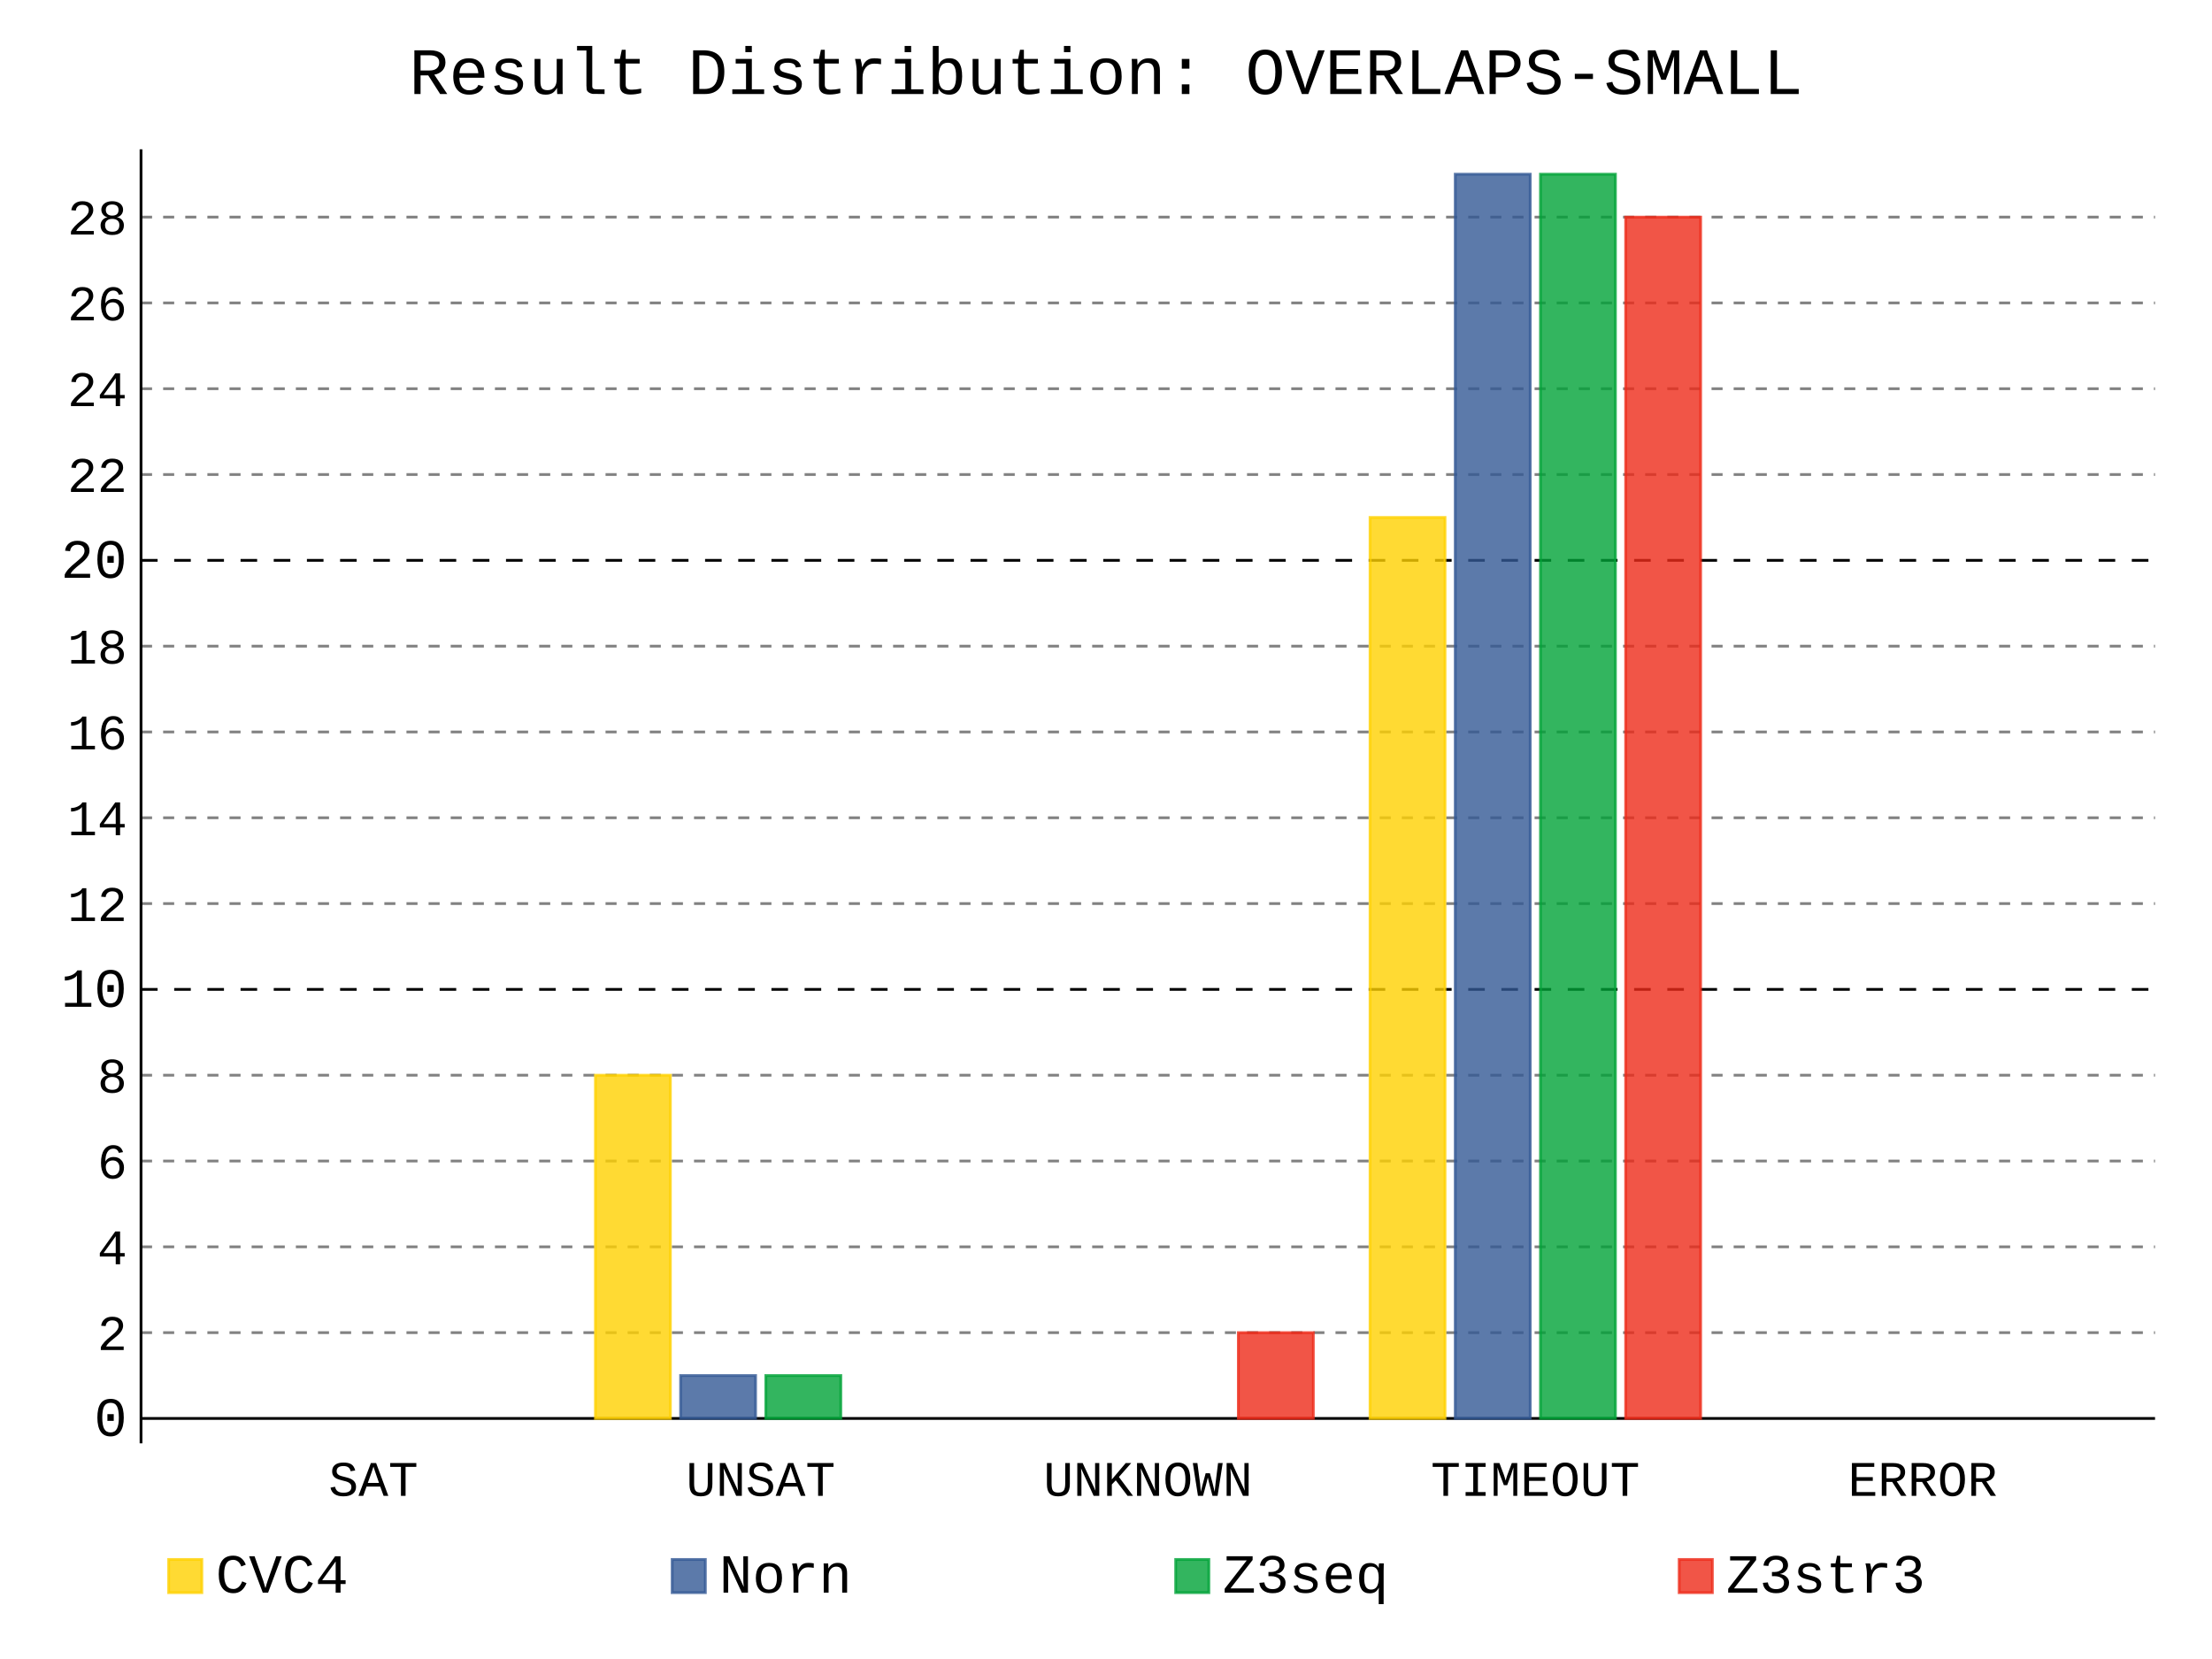
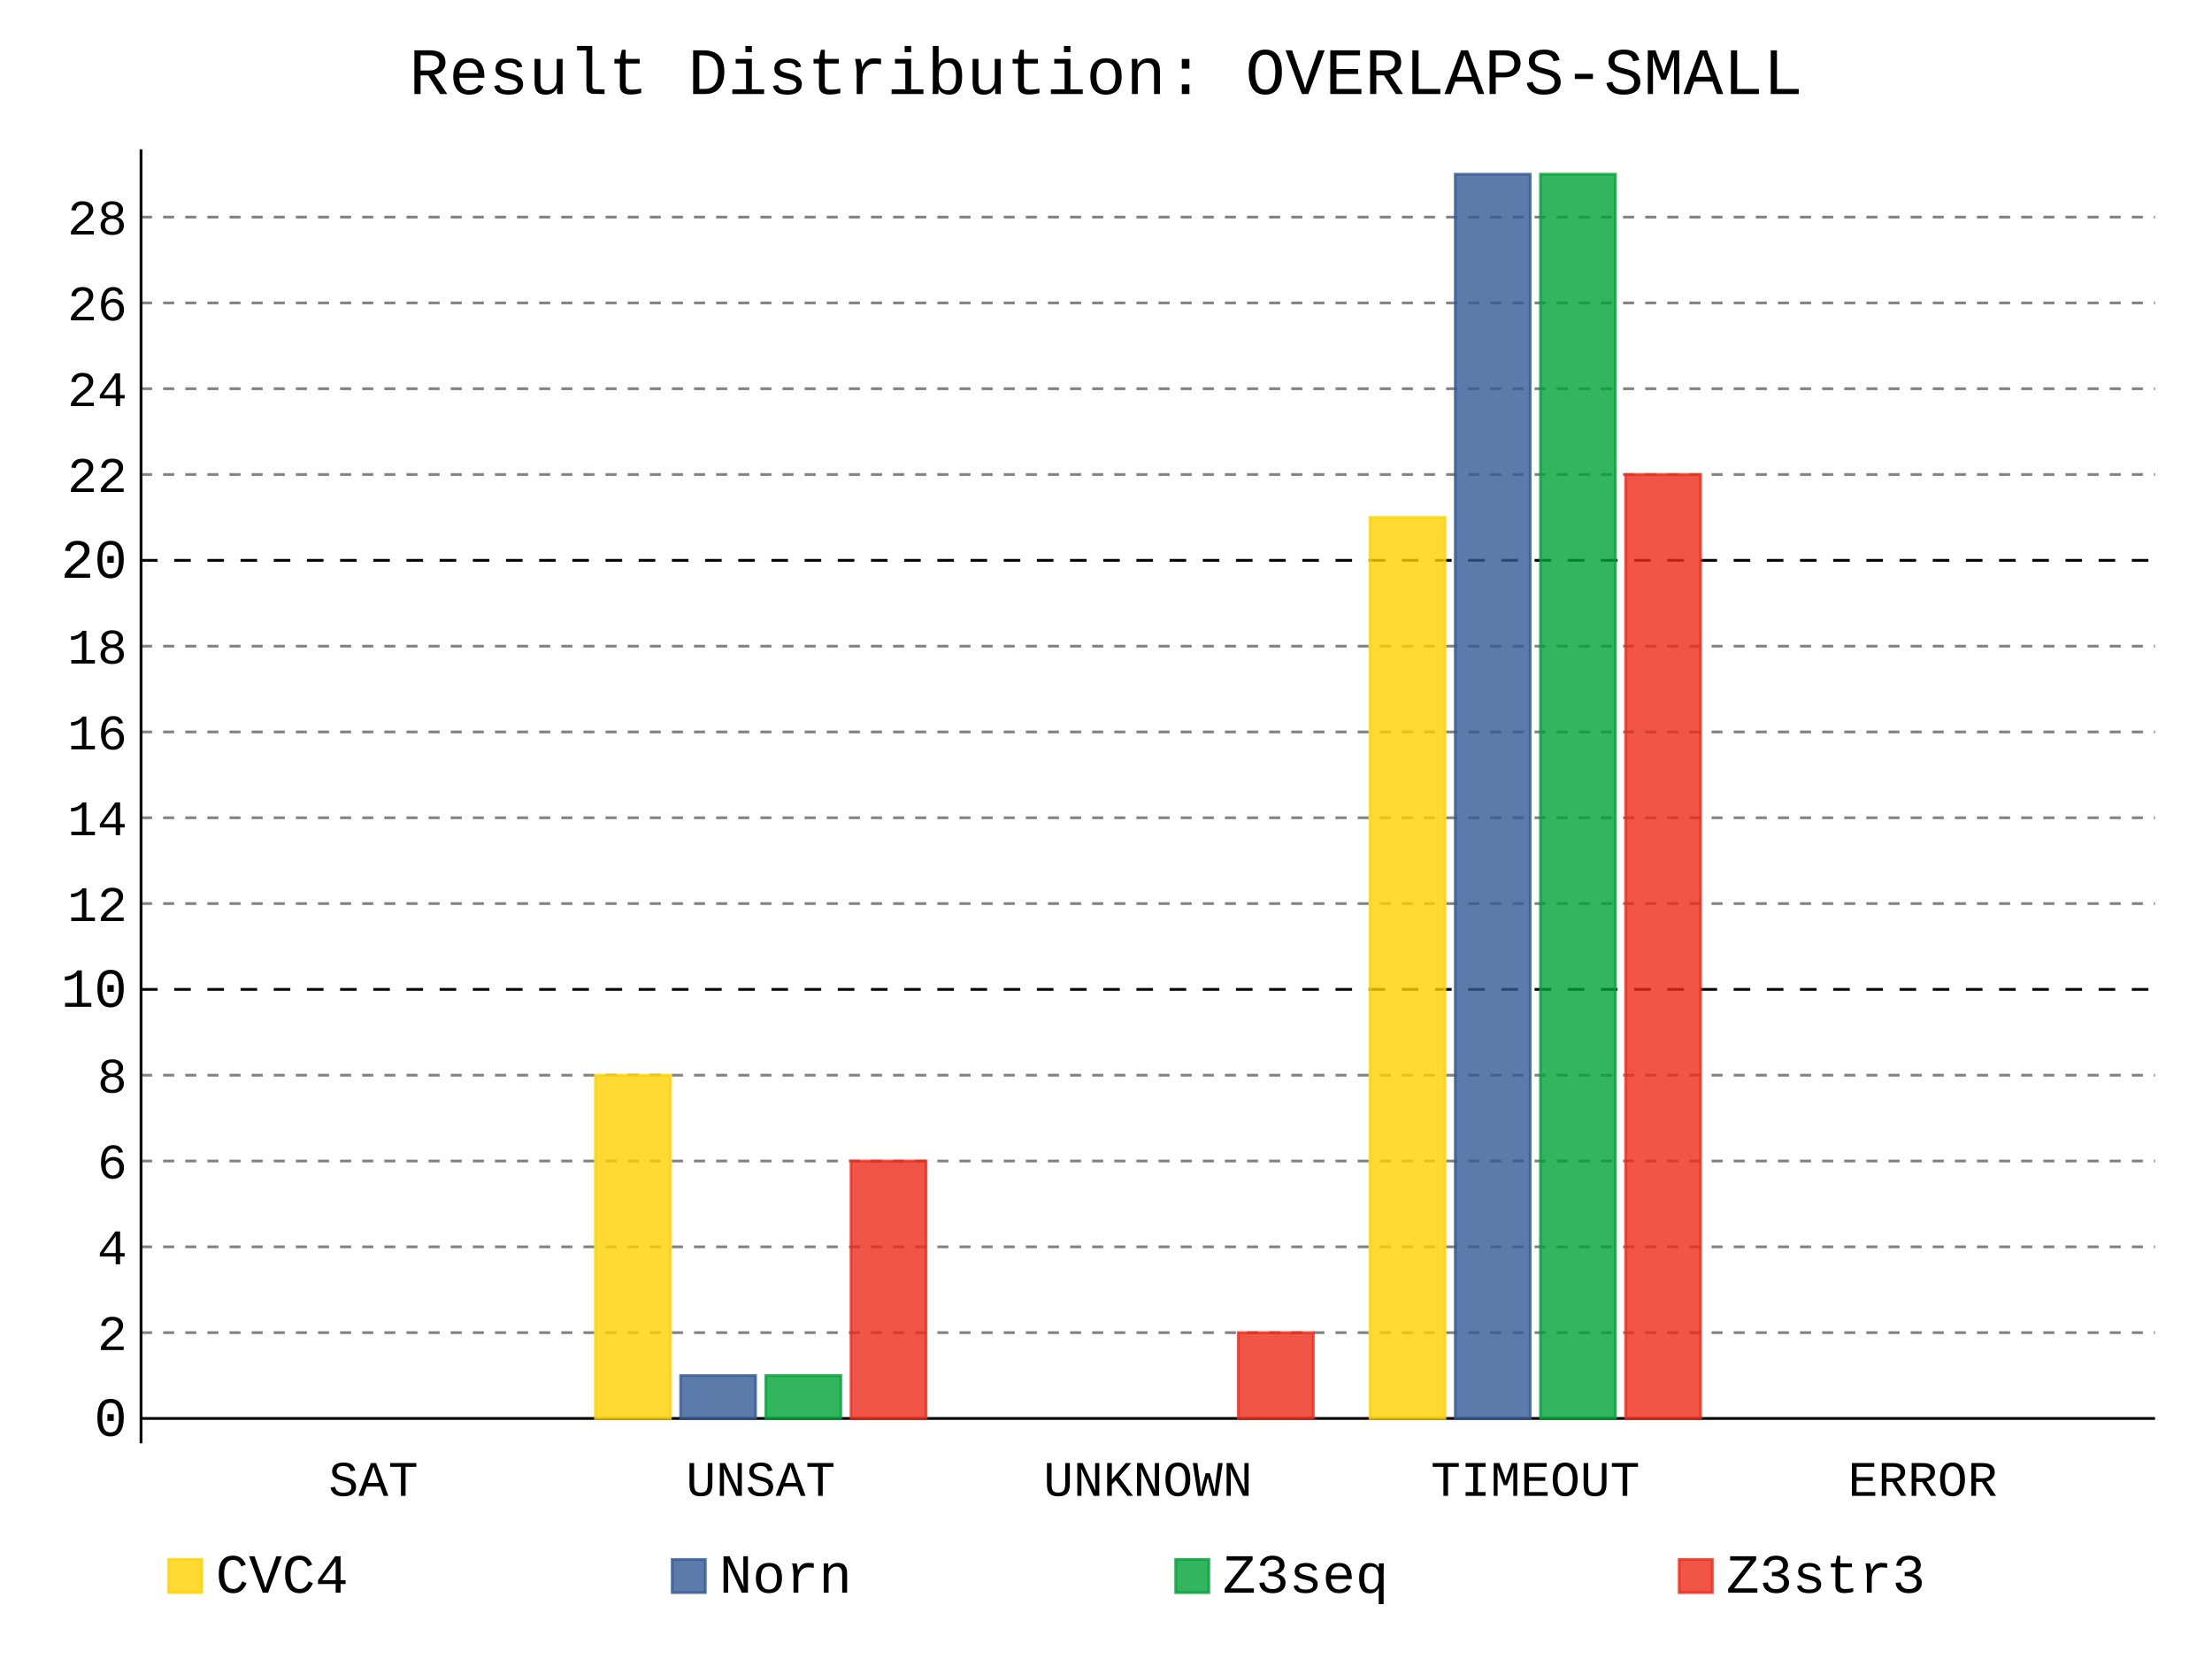
- <svg xmlns="http://www.w3.org/2000/svg" id="chart-c5609ea2-b016-4f7d-90fa-8b00b3a43ddf" class="pygal-chart" viewBox="0 0 800 600">
+ <svg xmlns="http://www.w3.org/2000/svg" id="chart-d52b7210-cf33-4677-acc6-b385d76ef976" class="pygal-chart" viewBox="0 0 800 600">
  <defs>
-     <style type="text/css">#chart-c5609ea2-b016-4f7d-90fa-8b00b3a43ddf{-webkit-user-select:none;-webkit-font-smoothing:antialiased;font-family:Consolas,"Liberation Mono",Menlo,Courier,monospace}#chart-c5609ea2-b016-4f7d-90fa-8b00b3a43ddf .title{font-family:Consolas,"Liberation Mono",Menlo,Courier,monospace;font-size:24px}#chart-c5609ea2-b016-4f7d-90fa-8b00b3a43ddf .legends .legend text{font-family:Consolas,"Liberation Mono",Menlo,Courier,monospace;font-size:20px}#chart-c5609ea2-b016-4f7d-90fa-8b00b3a43ddf .axis text{font-family:Consolas,"Liberation Mono",Menlo,Courier,monospace;font-size:18px}#chart-c5609ea2-b016-4f7d-90fa-8b00b3a43ddf .axis text.major{font-family:Consolas,"Liberation Mono",Menlo,Courier,monospace;font-size:20px}#chart-c5609ea2-b016-4f7d-90fa-8b00b3a43ddf .text-overlay text.value{font-family:Consolas,"Liberation Mono",Menlo,Courier,monospace;font-size:22px}#chart-c5609ea2-b016-4f7d-90fa-8b00b3a43ddf .text-overlay text.label{font-family:Consolas,"Liberation Mono",Menlo,Courier,monospace;font-size:20px}#chart-c5609ea2-b016-4f7d-90fa-8b00b3a43ddf .tooltip{font-family:Consolas,"Liberation Mono",Menlo,Courier,monospace;font-size:20px}#chart-c5609ea2-b016-4f7d-90fa-8b00b3a43ddf text.no_data{font-family:Consolas,"Liberation Mono",Menlo,Courier,monospace;font-size:64px}
- #chart-c5609ea2-b016-4f7d-90fa-8b00b3a43ddf{background-color:#FFFFFF}#chart-c5609ea2-b016-4f7d-90fa-8b00b3a43ddf path,#chart-c5609ea2-b016-4f7d-90fa-8b00b3a43ddf line,#chart-c5609ea2-b016-4f7d-90fa-8b00b3a43ddf rect,#chart-c5609ea2-b016-4f7d-90fa-8b00b3a43ddf circle{-webkit-transition:100ms;-moz-transition:100ms;transition:100ms}#chart-c5609ea2-b016-4f7d-90fa-8b00b3a43ddf .graph &gt; .background{fill:#FFFFFF}#chart-c5609ea2-b016-4f7d-90fa-8b00b3a43ddf .plot &gt; .background{fill:#FFFFFF}#chart-c5609ea2-b016-4f7d-90fa-8b00b3a43ddf .graph{fill:#000000}#chart-c5609ea2-b016-4f7d-90fa-8b00b3a43ddf text.no_data{fill:#000000}#chart-c5609ea2-b016-4f7d-90fa-8b00b3a43ddf .title{fill:#000000}#chart-c5609ea2-b016-4f7d-90fa-8b00b3a43ddf .legends .legend text{fill:#000000}#chart-c5609ea2-b016-4f7d-90fa-8b00b3a43ddf .legends .legend:hover text{fill:#000000}#chart-c5609ea2-b016-4f7d-90fa-8b00b3a43ddf .axis .line{stroke:#000000}#chart-c5609ea2-b016-4f7d-90fa-8b00b3a43ddf .axis .guide.line{stroke:#828282}#chart-c5609ea2-b016-4f7d-90fa-8b00b3a43ddf .axis .major.line{stroke:#000000}#chart-c5609ea2-b016-4f7d-90fa-8b00b3a43ddf .axis text.major{fill:#000000}#chart-c5609ea2-b016-4f7d-90fa-8b00b3a43ddf .axis.y .guides:hover .guide.line,#chart-c5609ea2-b016-4f7d-90fa-8b00b3a43ddf .line-graph .axis.x .guides:hover .guide.line,#chart-c5609ea2-b016-4f7d-90fa-8b00b3a43ddf .stackedline-graph .axis.x .guides:hover .guide.line,#chart-c5609ea2-b016-4f7d-90fa-8b00b3a43ddf .xy-graph .axis.x .guides:hover .guide.line{stroke:#000000}#chart-c5609ea2-b016-4f7d-90fa-8b00b3a43ddf .axis .guides:hover text{fill:#000000}#chart-c5609ea2-b016-4f7d-90fa-8b00b3a43ddf .reactive{fill-opacity:.8;stroke-opacity:.8}#chart-c5609ea2-b016-4f7d-90fa-8b00b3a43ddf .ci{stroke:#000000}#chart-c5609ea2-b016-4f7d-90fa-8b00b3a43ddf .reactive.active,#chart-c5609ea2-b016-4f7d-90fa-8b00b3a43ddf .active .reactive{fill-opacity:.9;stroke-opacity:.9;stroke-width:4}#chart-c5609ea2-b016-4f7d-90fa-8b00b3a43ddf .ci .reactive.active{stroke-width:1.5}#chart-c5609ea2-b016-4f7d-90fa-8b00b3a43ddf .series text{fill:#000000}#chart-c5609ea2-b016-4f7d-90fa-8b00b3a43ddf .tooltip rect{fill:#FFFFFF;stroke:#000000;-webkit-transition:opacity 100ms;-moz-transition:opacity 100ms;transition:opacity 100ms}#chart-c5609ea2-b016-4f7d-90fa-8b00b3a43ddf .tooltip .label{fill:#000000}#chart-c5609ea2-b016-4f7d-90fa-8b00b3a43ddf .tooltip .label{fill:#000000}#chart-c5609ea2-b016-4f7d-90fa-8b00b3a43ddf .tooltip .legend{font-size:.8em;fill:#828282}#chart-c5609ea2-b016-4f7d-90fa-8b00b3a43ddf .tooltip .x_label{font-size:.6em;fill:#000000}#chart-c5609ea2-b016-4f7d-90fa-8b00b3a43ddf .tooltip .xlink{font-size:.5em;text-decoration:underline}#chart-c5609ea2-b016-4f7d-90fa-8b00b3a43ddf .tooltip .value{font-size:1.5em}#chart-c5609ea2-b016-4f7d-90fa-8b00b3a43ddf .bound{font-size:.5em}#chart-c5609ea2-b016-4f7d-90fa-8b00b3a43ddf .max-value{font-size:.75em;fill:#828282}#chart-c5609ea2-b016-4f7d-90fa-8b00b3a43ddf .map-element{fill:#FFFFFF;stroke:#828282 !important}#chart-c5609ea2-b016-4f7d-90fa-8b00b3a43ddf .map-element .reactive{fill-opacity:inherit;stroke-opacity:inherit}#chart-c5609ea2-b016-4f7d-90fa-8b00b3a43ddf .color-0,#chart-c5609ea2-b016-4f7d-90fa-8b00b3a43ddf .color-0 a:visited{stroke:#FFD000;fill:#FFD000}#chart-c5609ea2-b016-4f7d-90fa-8b00b3a43ddf .color-1,#chart-c5609ea2-b016-4f7d-90fa-8b00b3a43ddf .color-1 a:visited{stroke:#345995;fill:#345995}#chart-c5609ea2-b016-4f7d-90fa-8b00b3a43ddf .color-2,#chart-c5609ea2-b016-4f7d-90fa-8b00b3a43ddf .color-2 a:visited{stroke:#01A337;fill:#01A337}#chart-c5609ea2-b016-4f7d-90fa-8b00b3a43ddf .color-3,#chart-c5609ea2-b016-4f7d-90fa-8b00b3a43ddf .color-3 a:visited{stroke:#ED2B1A;fill:#ED2B1A}#chart-c5609ea2-b016-4f7d-90fa-8b00b3a43ddf .text-overlay .color-0 text{fill:black}#chart-c5609ea2-b016-4f7d-90fa-8b00b3a43ddf .text-overlay .color-1 text{fill:black}#chart-c5609ea2-b016-4f7d-90fa-8b00b3a43ddf .text-overlay .color-2 text{fill:black}#chart-c5609ea2-b016-4f7d-90fa-8b00b3a43ddf .text-overlay .color-3 text{fill:black}
- #chart-c5609ea2-b016-4f7d-90fa-8b00b3a43ddf text.no_data{text-anchor:middle}#chart-c5609ea2-b016-4f7d-90fa-8b00b3a43ddf .guide.line{fill:none}#chart-c5609ea2-b016-4f7d-90fa-8b00b3a43ddf .centered{text-anchor:middle}#chart-c5609ea2-b016-4f7d-90fa-8b00b3a43ddf .title{text-anchor:middle}#chart-c5609ea2-b016-4f7d-90fa-8b00b3a43ddf .legends .legend text{fill-opacity:1}#chart-c5609ea2-b016-4f7d-90fa-8b00b3a43ddf .axis.x text{text-anchor:middle}#chart-c5609ea2-b016-4f7d-90fa-8b00b3a43ddf .axis.x:not(.web) text[transform]{text-anchor:start}#chart-c5609ea2-b016-4f7d-90fa-8b00b3a43ddf .axis.x:not(.web) text[transform].backwards{text-anchor:end}#chart-c5609ea2-b016-4f7d-90fa-8b00b3a43ddf .axis.y text{text-anchor:end}#chart-c5609ea2-b016-4f7d-90fa-8b00b3a43ddf .axis.y text[transform].backwards{text-anchor:start}#chart-c5609ea2-b016-4f7d-90fa-8b00b3a43ddf .axis.y2 text{text-anchor:start}#chart-c5609ea2-b016-4f7d-90fa-8b00b3a43ddf .axis.y2 text[transform].backwards{text-anchor:end}#chart-c5609ea2-b016-4f7d-90fa-8b00b3a43ddf .axis .guide.line{stroke-dasharray:4,4}#chart-c5609ea2-b016-4f7d-90fa-8b00b3a43ddf .axis .major.guide.line{stroke-dasharray:6,6}#chart-c5609ea2-b016-4f7d-90fa-8b00b3a43ddf .horizontal .axis.y .guide.line,#chart-c5609ea2-b016-4f7d-90fa-8b00b3a43ddf .horizontal .axis.y2 .guide.line,#chart-c5609ea2-b016-4f7d-90fa-8b00b3a43ddf .vertical .axis.x .guide.line{opacity:0}#chart-c5609ea2-b016-4f7d-90fa-8b00b3a43ddf .horizontal .axis.always_show .guide.line,#chart-c5609ea2-b016-4f7d-90fa-8b00b3a43ddf .vertical .axis.always_show .guide.line{opacity:1 !important}#chart-c5609ea2-b016-4f7d-90fa-8b00b3a43ddf .axis.y .guides:hover .guide.line,#chart-c5609ea2-b016-4f7d-90fa-8b00b3a43ddf .axis.y2 .guides:hover .guide.line,#chart-c5609ea2-b016-4f7d-90fa-8b00b3a43ddf .axis.x .guides:hover .guide.line{opacity:1}#chart-c5609ea2-b016-4f7d-90fa-8b00b3a43ddf .axis .guides:hover text{opacity:1}#chart-c5609ea2-b016-4f7d-90fa-8b00b3a43ddf .nofill{fill:none}#chart-c5609ea2-b016-4f7d-90fa-8b00b3a43ddf .subtle-fill{fill-opacity:.2}#chart-c5609ea2-b016-4f7d-90fa-8b00b3a43ddf .dot{stroke-width:1px;fill-opacity:1}#chart-c5609ea2-b016-4f7d-90fa-8b00b3a43ddf .dot.active{stroke-width:5px}#chart-c5609ea2-b016-4f7d-90fa-8b00b3a43ddf .dot.negative{fill:transparent}#chart-c5609ea2-b016-4f7d-90fa-8b00b3a43ddf text,#chart-c5609ea2-b016-4f7d-90fa-8b00b3a43ddf tspan{stroke:none !important}#chart-c5609ea2-b016-4f7d-90fa-8b00b3a43ddf .series text.active{opacity:1}#chart-c5609ea2-b016-4f7d-90fa-8b00b3a43ddf .tooltip rect{fill-opacity:.95;stroke-width:.5}#chart-c5609ea2-b016-4f7d-90fa-8b00b3a43ddf .tooltip text{fill-opacity:1}#chart-c5609ea2-b016-4f7d-90fa-8b00b3a43ddf .showable{visibility:hidden}#chart-c5609ea2-b016-4f7d-90fa-8b00b3a43ddf .showable.shown{visibility:visible}#chart-c5609ea2-b016-4f7d-90fa-8b00b3a43ddf .gauge-background{fill:rgba(229,229,229,1);stroke:none}#chart-c5609ea2-b016-4f7d-90fa-8b00b3a43ddf .bg-lines{stroke:#FFFFFF;stroke-width:2px}</style>
+     <style type="text/css">#chart-d52b7210-cf33-4677-acc6-b385d76ef976{-webkit-user-select:none;-webkit-font-smoothing:antialiased;font-family:Consolas,"Liberation Mono",Menlo,Courier,monospace}#chart-d52b7210-cf33-4677-acc6-b385d76ef976 .title{font-family:Consolas,"Liberation Mono",Menlo,Courier,monospace;font-size:24px}#chart-d52b7210-cf33-4677-acc6-b385d76ef976 .legends .legend text{font-family:Consolas,"Liberation Mono",Menlo,Courier,monospace;font-size:20px}#chart-d52b7210-cf33-4677-acc6-b385d76ef976 .axis text{font-family:Consolas,"Liberation Mono",Menlo,Courier,monospace;font-size:18px}#chart-d52b7210-cf33-4677-acc6-b385d76ef976 .axis text.major{font-family:Consolas,"Liberation Mono",Menlo,Courier,monospace;font-size:20px}#chart-d52b7210-cf33-4677-acc6-b385d76ef976 .text-overlay text.value{font-family:Consolas,"Liberation Mono",Menlo,Courier,monospace;font-size:22px}#chart-d52b7210-cf33-4677-acc6-b385d76ef976 .text-overlay text.label{font-family:Consolas,"Liberation Mono",Menlo,Courier,monospace;font-size:20px}#chart-d52b7210-cf33-4677-acc6-b385d76ef976 .tooltip{font-family:Consolas,"Liberation Mono",Menlo,Courier,monospace;font-size:20px}#chart-d52b7210-cf33-4677-acc6-b385d76ef976 text.no_data{font-family:Consolas,"Liberation Mono",Menlo,Courier,monospace;font-size:64px}
+ #chart-d52b7210-cf33-4677-acc6-b385d76ef976{background-color:#FFFFFF}#chart-d52b7210-cf33-4677-acc6-b385d76ef976 path,#chart-d52b7210-cf33-4677-acc6-b385d76ef976 line,#chart-d52b7210-cf33-4677-acc6-b385d76ef976 rect,#chart-d52b7210-cf33-4677-acc6-b385d76ef976 circle{-webkit-transition:100ms;-moz-transition:100ms;transition:100ms}#chart-d52b7210-cf33-4677-acc6-b385d76ef976 .graph &gt; .background{fill:#FFFFFF}#chart-d52b7210-cf33-4677-acc6-b385d76ef976 .plot &gt; .background{fill:#FFFFFF}#chart-d52b7210-cf33-4677-acc6-b385d76ef976 .graph{fill:#000000}#chart-d52b7210-cf33-4677-acc6-b385d76ef976 text.no_data{fill:#000000}#chart-d52b7210-cf33-4677-acc6-b385d76ef976 .title{fill:#000000}#chart-d52b7210-cf33-4677-acc6-b385d76ef976 .legends .legend text{fill:#000000}#chart-d52b7210-cf33-4677-acc6-b385d76ef976 .legends .legend:hover text{fill:#000000}#chart-d52b7210-cf33-4677-acc6-b385d76ef976 .axis .line{stroke:#000000}#chart-d52b7210-cf33-4677-acc6-b385d76ef976 .axis .guide.line{stroke:#828282}#chart-d52b7210-cf33-4677-acc6-b385d76ef976 .axis .major.line{stroke:#000000}#chart-d52b7210-cf33-4677-acc6-b385d76ef976 .axis text.major{fill:#000000}#chart-d52b7210-cf33-4677-acc6-b385d76ef976 .axis.y .guides:hover .guide.line,#chart-d52b7210-cf33-4677-acc6-b385d76ef976 .line-graph .axis.x .guides:hover .guide.line,#chart-d52b7210-cf33-4677-acc6-b385d76ef976 .stackedline-graph .axis.x .guides:hover .guide.line,#chart-d52b7210-cf33-4677-acc6-b385d76ef976 .xy-graph .axis.x .guides:hover .guide.line{stroke:#000000}#chart-d52b7210-cf33-4677-acc6-b385d76ef976 .axis .guides:hover text{fill:#000000}#chart-d52b7210-cf33-4677-acc6-b385d76ef976 .reactive{fill-opacity:.8;stroke-opacity:.8}#chart-d52b7210-cf33-4677-acc6-b385d76ef976 .ci{stroke:#000000}#chart-d52b7210-cf33-4677-acc6-b385d76ef976 .reactive.active,#chart-d52b7210-cf33-4677-acc6-b385d76ef976 .active .reactive{fill-opacity:.9;stroke-opacity:.9;stroke-width:4}#chart-d52b7210-cf33-4677-acc6-b385d76ef976 .ci .reactive.active{stroke-width:1.5}#chart-d52b7210-cf33-4677-acc6-b385d76ef976 .series text{fill:#000000}#chart-d52b7210-cf33-4677-acc6-b385d76ef976 .tooltip rect{fill:#FFFFFF;stroke:#000000;-webkit-transition:opacity 100ms;-moz-transition:opacity 100ms;transition:opacity 100ms}#chart-d52b7210-cf33-4677-acc6-b385d76ef976 .tooltip .label{fill:#000000}#chart-d52b7210-cf33-4677-acc6-b385d76ef976 .tooltip .label{fill:#000000}#chart-d52b7210-cf33-4677-acc6-b385d76ef976 .tooltip .legend{font-size:.8em;fill:#828282}#chart-d52b7210-cf33-4677-acc6-b385d76ef976 .tooltip .x_label{font-size:.6em;fill:#000000}#chart-d52b7210-cf33-4677-acc6-b385d76ef976 .tooltip .xlink{font-size:.5em;text-decoration:underline}#chart-d52b7210-cf33-4677-acc6-b385d76ef976 .tooltip .value{font-size:1.5em}#chart-d52b7210-cf33-4677-acc6-b385d76ef976 .bound{font-size:.5em}#chart-d52b7210-cf33-4677-acc6-b385d76ef976 .max-value{font-size:.75em;fill:#828282}#chart-d52b7210-cf33-4677-acc6-b385d76ef976 .map-element{fill:#FFFFFF;stroke:#828282 !important}#chart-d52b7210-cf33-4677-acc6-b385d76ef976 .map-element .reactive{fill-opacity:inherit;stroke-opacity:inherit}#chart-d52b7210-cf33-4677-acc6-b385d76ef976 .color-0,#chart-d52b7210-cf33-4677-acc6-b385d76ef976 .color-0 a:visited{stroke:#FFD000;fill:#FFD000}#chart-d52b7210-cf33-4677-acc6-b385d76ef976 .color-1,#chart-d52b7210-cf33-4677-acc6-b385d76ef976 .color-1 a:visited{stroke:#345995;fill:#345995}#chart-d52b7210-cf33-4677-acc6-b385d76ef976 .color-2,#chart-d52b7210-cf33-4677-acc6-b385d76ef976 .color-2 a:visited{stroke:#01A337;fill:#01A337}#chart-d52b7210-cf33-4677-acc6-b385d76ef976 .color-3,#chart-d52b7210-cf33-4677-acc6-b385d76ef976 .color-3 a:visited{stroke:#ED2B1A;fill:#ED2B1A}#chart-d52b7210-cf33-4677-acc6-b385d76ef976 .text-overlay .color-0 text{fill:black}#chart-d52b7210-cf33-4677-acc6-b385d76ef976 .text-overlay .color-1 text{fill:black}#chart-d52b7210-cf33-4677-acc6-b385d76ef976 .text-overlay .color-2 text{fill:black}#chart-d52b7210-cf33-4677-acc6-b385d76ef976 .text-overlay .color-3 text{fill:black}
+ #chart-d52b7210-cf33-4677-acc6-b385d76ef976 text.no_data{text-anchor:middle}#chart-d52b7210-cf33-4677-acc6-b385d76ef976 .guide.line{fill:none}#chart-d52b7210-cf33-4677-acc6-b385d76ef976 .centered{text-anchor:middle}#chart-d52b7210-cf33-4677-acc6-b385d76ef976 .title{text-anchor:middle}#chart-d52b7210-cf33-4677-acc6-b385d76ef976 .legends .legend text{fill-opacity:1}#chart-d52b7210-cf33-4677-acc6-b385d76ef976 .axis.x text{text-anchor:middle}#chart-d52b7210-cf33-4677-acc6-b385d76ef976 .axis.x:not(.web) text[transform]{text-anchor:start}#chart-d52b7210-cf33-4677-acc6-b385d76ef976 .axis.x:not(.web) text[transform].backwards{text-anchor:end}#chart-d52b7210-cf33-4677-acc6-b385d76ef976 .axis.y text{text-anchor:end}#chart-d52b7210-cf33-4677-acc6-b385d76ef976 .axis.y text[transform].backwards{text-anchor:start}#chart-d52b7210-cf33-4677-acc6-b385d76ef976 .axis.y2 text{text-anchor:start}#chart-d52b7210-cf33-4677-acc6-b385d76ef976 .axis.y2 text[transform].backwards{text-anchor:end}#chart-d52b7210-cf33-4677-acc6-b385d76ef976 .axis .guide.line{stroke-dasharray:4,4}#chart-d52b7210-cf33-4677-acc6-b385d76ef976 .axis .major.guide.line{stroke-dasharray:6,6}#chart-d52b7210-cf33-4677-acc6-b385d76ef976 .horizontal .axis.y .guide.line,#chart-d52b7210-cf33-4677-acc6-b385d76ef976 .horizontal .axis.y2 .guide.line,#chart-d52b7210-cf33-4677-acc6-b385d76ef976 .vertical .axis.x .guide.line{opacity:0}#chart-d52b7210-cf33-4677-acc6-b385d76ef976 .horizontal .axis.always_show .guide.line,#chart-d52b7210-cf33-4677-acc6-b385d76ef976 .vertical .axis.always_show .guide.line{opacity:1 !important}#chart-d52b7210-cf33-4677-acc6-b385d76ef976 .axis.y .guides:hover .guide.line,#chart-d52b7210-cf33-4677-acc6-b385d76ef976 .axis.y2 .guides:hover .guide.line,#chart-d52b7210-cf33-4677-acc6-b385d76ef976 .axis.x .guides:hover .guide.line{opacity:1}#chart-d52b7210-cf33-4677-acc6-b385d76ef976 .axis .guides:hover text{opacity:1}#chart-d52b7210-cf33-4677-acc6-b385d76ef976 .nofill{fill:none}#chart-d52b7210-cf33-4677-acc6-b385d76ef976 .subtle-fill{fill-opacity:.2}#chart-d52b7210-cf33-4677-acc6-b385d76ef976 .dot{stroke-width:1px;fill-opacity:1}#chart-d52b7210-cf33-4677-acc6-b385d76ef976 .dot.active{stroke-width:5px}#chart-d52b7210-cf33-4677-acc6-b385d76ef976 .dot.negative{fill:transparent}#chart-d52b7210-cf33-4677-acc6-b385d76ef976 text,#chart-d52b7210-cf33-4677-acc6-b385d76ef976 tspan{stroke:none !important}#chart-d52b7210-cf33-4677-acc6-b385d76ef976 .series text.active{opacity:1}#chart-d52b7210-cf33-4677-acc6-b385d76ef976 .tooltip rect{fill-opacity:.95;stroke-width:.5}#chart-d52b7210-cf33-4677-acc6-b385d76ef976 .tooltip text{fill-opacity:1}#chart-d52b7210-cf33-4677-acc6-b385d76ef976 .showable{visibility:hidden}#chart-d52b7210-cf33-4677-acc6-b385d76ef976 .showable.shown{visibility:visible}#chart-d52b7210-cf33-4677-acc6-b385d76ef976 .gauge-background{fill:rgba(229,229,229,1);stroke:none}#chart-d52b7210-cf33-4677-acc6-b385d76ef976 .bg-lines{stroke:#FFFFFF;stroke-width:2px}</style>
  </defs>
  <g class="graph bar-graph vertical">
    <rect class="background" height="600" width="800" x="0" y="0" />
    <g class="plot" transform="translate(51, 54)">
      <rect class="background" height="468.0" width="728.4" x="0" y="0" />
      <g class="axis y always_show">
        <g class="guides">
          <path class="axis major line" d="M0 459 h728.4" />
          <text class="major" x="-5" y="465.3">0</text>
        </g>
        <g class="guides">
          <path class="guide line" d="M0 427.966 h728.4" />
          <text class="" x="-5" y="434.266">2</text>
        </g>
        <g class="guides">
          <path class="guide line" d="M0 396.931 h728.4" />
          <text class="" x="-5" y="403.231">4</text>
        </g>
        <g class="guides">
          <path class="guide line" d="M0 365.897 h728.4" />
          <text class="" x="-5" y="372.197">6</text>
        </g>
        <g class="guides">
          <path class="guide line" d="M0 334.862 h728.4" />
          <text class="" x="-5" y="341.162">8</text>
        </g>
        <g class="guides">
          <path class="major guide line" d="M0 303.828 h728.4" />
          <text class="major" x="-5" y="310.128">10</text>
        </g>
        <g class="guides">
          <path class="guide line" d="M0 272.793 h728.4" />
          <text class="" x="-5" y="279.093">12</text>
        </g>
        <g class="guides">
          <path class="guide line" d="M0 241.759 h728.4" />
          <text class="" x="-5" y="248.059">14</text>
        </g>
        <g class="guides">
          <path class="guide line" d="M0 210.724 h728.4" />
          <text class="" x="-5" y="217.024">16</text>
        </g>
        <g class="guides">
          <path class="guide line" d="M0 179.69 h728.4" />
          <text class="" x="-5" y="185.99">18</text>
        </g>
        <g class="guides">
          <path class="major guide line" d="M0 148.655 h728.4" />
          <text class="major" x="-5" y="154.955">20</text>
        </g>
        <g class="guides">
          <path class="guide line" d="M0 117.621 h728.4" />
          <text class="" x="-5" y="123.921">22</text>
        </g>
        <g class="guides">
          <path class="guide line" d="M0 86.586 h728.4" />
          <text class="" x="-5" y="92.886">24</text>
        </g>
        <g class="guides">
          <path class="guide line" d="M0 55.552 h728.4" />
          <text class="" x="-5" y="61.852">26</text>
        </g>
        <g class="guides">
          <path class="guide line" d="M0 24.517 h728.4" />
          <text class="" x="-5" y="30.817">28</text>
        </g>
      </g>
      <g class="axis x">
        <path class="line" d="M0 0 v468" />
        <g class="guides">
          <path class="guide line" d="M84.046 0 v468" />
          <text class="" x="84.046" y="487.0">SAT</text>
        </g>
        <g class="guides">
          <path class="guide line" d="M224.123 0 v468" />
          <text class="" x="224.123" y="487.0">UNSAT</text>
        </g>
        <g class="guides">
          <path class="guide line" d="M364.2 0 v468" />
          <text class="" x="364.2" y="487.0">UNKNOWN</text>
        </g>
        <g class="guides">
          <path class="guide line" d="M504.277 0 v468" />
          <text class="" x="504.277" y="487.0">TIMEOUT</text>
        </g>
        <g class="guides">
          <path class="guide line" d="M644.354 0 v468" />
          <text class="" x="644.354" y="487.0">ERROR</text>
        </g>
      </g>
      <g class="series serie-0 color-0">
        <g class="bars">
          <g class="bar">
            <rect class="rect reactive tooltip-trigger" height="0.0" rx="0" ry="0" width="27.119" x="24.261" y="459.0" />
          </g>
          <g class="bar">
            <rect class="rect reactive tooltip-trigger" height="124.138" rx="0" ry="0" width="27.119" x="164.338" y="334.862" />
          </g>
          <g class="bar">
            <rect class="rect reactive tooltip-trigger" height="0.0" rx="0" ry="0" width="27.119" x="304.415" y="459.0" />
          </g>
          <g class="bar">
            <rect class="rect reactive tooltip-trigger" height="325.862" rx="0" ry="0" width="27.119" x="444.492" y="133.138" />
          </g>
          <g class="bar">
            <rect class="rect reactive tooltip-trigger" height="0.0" rx="0" ry="0" width="27.119" x="584.569" y="459.0" />
          </g>
        </g>
      </g>
      <g class="series serie-1 color-1">
        <g class="bars">
          <g class="bar">
            <rect class="rect reactive tooltip-trigger" height="0.0" rx="0" ry="0" width="27.119" x="55.078" y="459.0" />
          </g>
          <g class="bar">
            <rect class="rect reactive tooltip-trigger" height="15.517" rx="0" ry="0" width="27.119" x="195.155" y="443.483" />
          </g>
          <g class="bar">
            <rect class="rect reactive tooltip-trigger" height="0.0" rx="0" ry="0" width="27.119" x="335.232" y="459.0" />
          </g>
          <g class="bar">
            <rect class="rect reactive tooltip-trigger" height="450.0" rx="0" ry="0" width="27.119" x="475.309" y="9.0" />
          </g>
          <g class="bar">
            <rect class="rect reactive tooltip-trigger" height="0.0" rx="0" ry="0" width="27.119" x="615.386" y="459.0" />
          </g>
        </g>
      </g>
      <g class="series serie-2 color-2">
        <g class="bars">
          <g class="bar">
            <rect class="rect reactive tooltip-trigger" height="0.0" rx="0" ry="0" width="27.119" x="85.895" y="459.0" />
          </g>
          <g class="bar">
            <rect class="rect reactive tooltip-trigger" height="15.517" rx="0" ry="0" width="27.119" x="225.972" y="443.483" />
          </g>
          <g class="bar">
            <rect class="rect reactive tooltip-trigger" height="0.0" rx="0" ry="0" width="27.119" x="366.049" y="459.0" />
          </g>
          <g class="bar">
            <rect class="rect reactive tooltip-trigger" height="450.0" rx="0" ry="0" width="27.119" x="506.126" y="9.0" />
          </g>
          <g class="bar">
            <rect class="rect reactive tooltip-trigger" height="0.0" rx="0" ry="0" width="27.119" x="646.203" y="459.0" />
          </g>
        </g>
      </g>
      <g class="series serie-3 color-3">
        <g class="bars">
          <g class="bar">
            <rect class="rect reactive tooltip-trigger" height="0.0" rx="0" ry="0" width="27.119" x="116.712" y="459.0" />
          </g>
          <g class="bar">
-             <rect class="rect reactive tooltip-trigger" height="0.0" rx="0" ry="0" width="27.119" x="256.789" y="459.0" />
+             <rect class="rect reactive tooltip-trigger" height="93.103" rx="0" ry="0" width="27.119" x="256.789" y="365.897" />
          </g>
          <g class="bar">
            <rect class="rect reactive tooltip-trigger" height="31.034" rx="0" ry="0" width="27.119" x="396.866" y="427.966" />
          </g>
          <g class="bar">
-             <rect class="rect reactive tooltip-trigger" height="434.483" rx="0" ry="0" width="27.119" x="536.943" y="24.517" />
+             <rect class="rect reactive tooltip-trigger" height="341.379" rx="0" ry="0" width="27.119" x="536.943" y="117.621" />
          </g>
          <g class="bar">
            <rect class="rect reactive tooltip-trigger" height="0.0" rx="0" ry="0" width="27.119" x="677.02" y="459.0" />
          </g>
        </g>
      </g>
    </g>
    <g class="titles">
      <text class="title plot_title" x="400.0" y="34">Result Distribution: OVERLAPS-SMALL</text>
    </g>
    <g class="plot overlay" transform="translate(51, 54)">
      <g class="series serie-0 color-0" />
      <g class="series serie-1 color-1" />
      <g class="series serie-2 color-2" />
      <g class="series serie-3 color-3" />
    </g>
    <g class="plot text-overlay" transform="translate(51, 54)">
      <g class="series serie-0 color-0" />
      <g class="series serie-1 color-1" />
      <g class="series serie-2 color-2" />
      <g class="series serie-3 color-3" />
    </g>
    <g class="plot tooltip-overlay" transform="translate(51, 54)">
      <g class="tooltip" style="opacity: 0" transform="translate(0 0)">
        <rect class="tooltip-box" height="0" rx="10" ry="10" width="0" />
        <g class="text" />
      </g>
    </g>
    <g class="legends" transform="translate(61, 560)">
      <g class="legend reactive activate-serie" id="activate-serie-0">
        <rect class="color-0 reactive" height="12" width="12" x="0.0" y="4.0" />
        <text x="17.0" y="16.0">CVC4</text>
      </g>
      <g class="legend reactive activate-serie" id="activate-serie-1">
        <rect class="color-1 reactive" height="12" width="12" x="182.1" y="4.0" />
        <text x="199.1" y="16.0">Norn</text>
      </g>
      <g class="legend reactive activate-serie" id="activate-serie-2">
        <rect class="color-2 reactive" height="12" width="12" x="364.2" y="4.0" />
        <text x="381.2" y="16.0">Z3seq</text>
      </g>
      <g class="legend reactive activate-serie" id="activate-serie-3">
        <rect class="color-3 reactive" height="12" width="12" x="546.3" y="4.0" />
        <text x="563.3" y="16.0">Z3str3</text>
      </g>
    </g>
  </g>
</svg>
